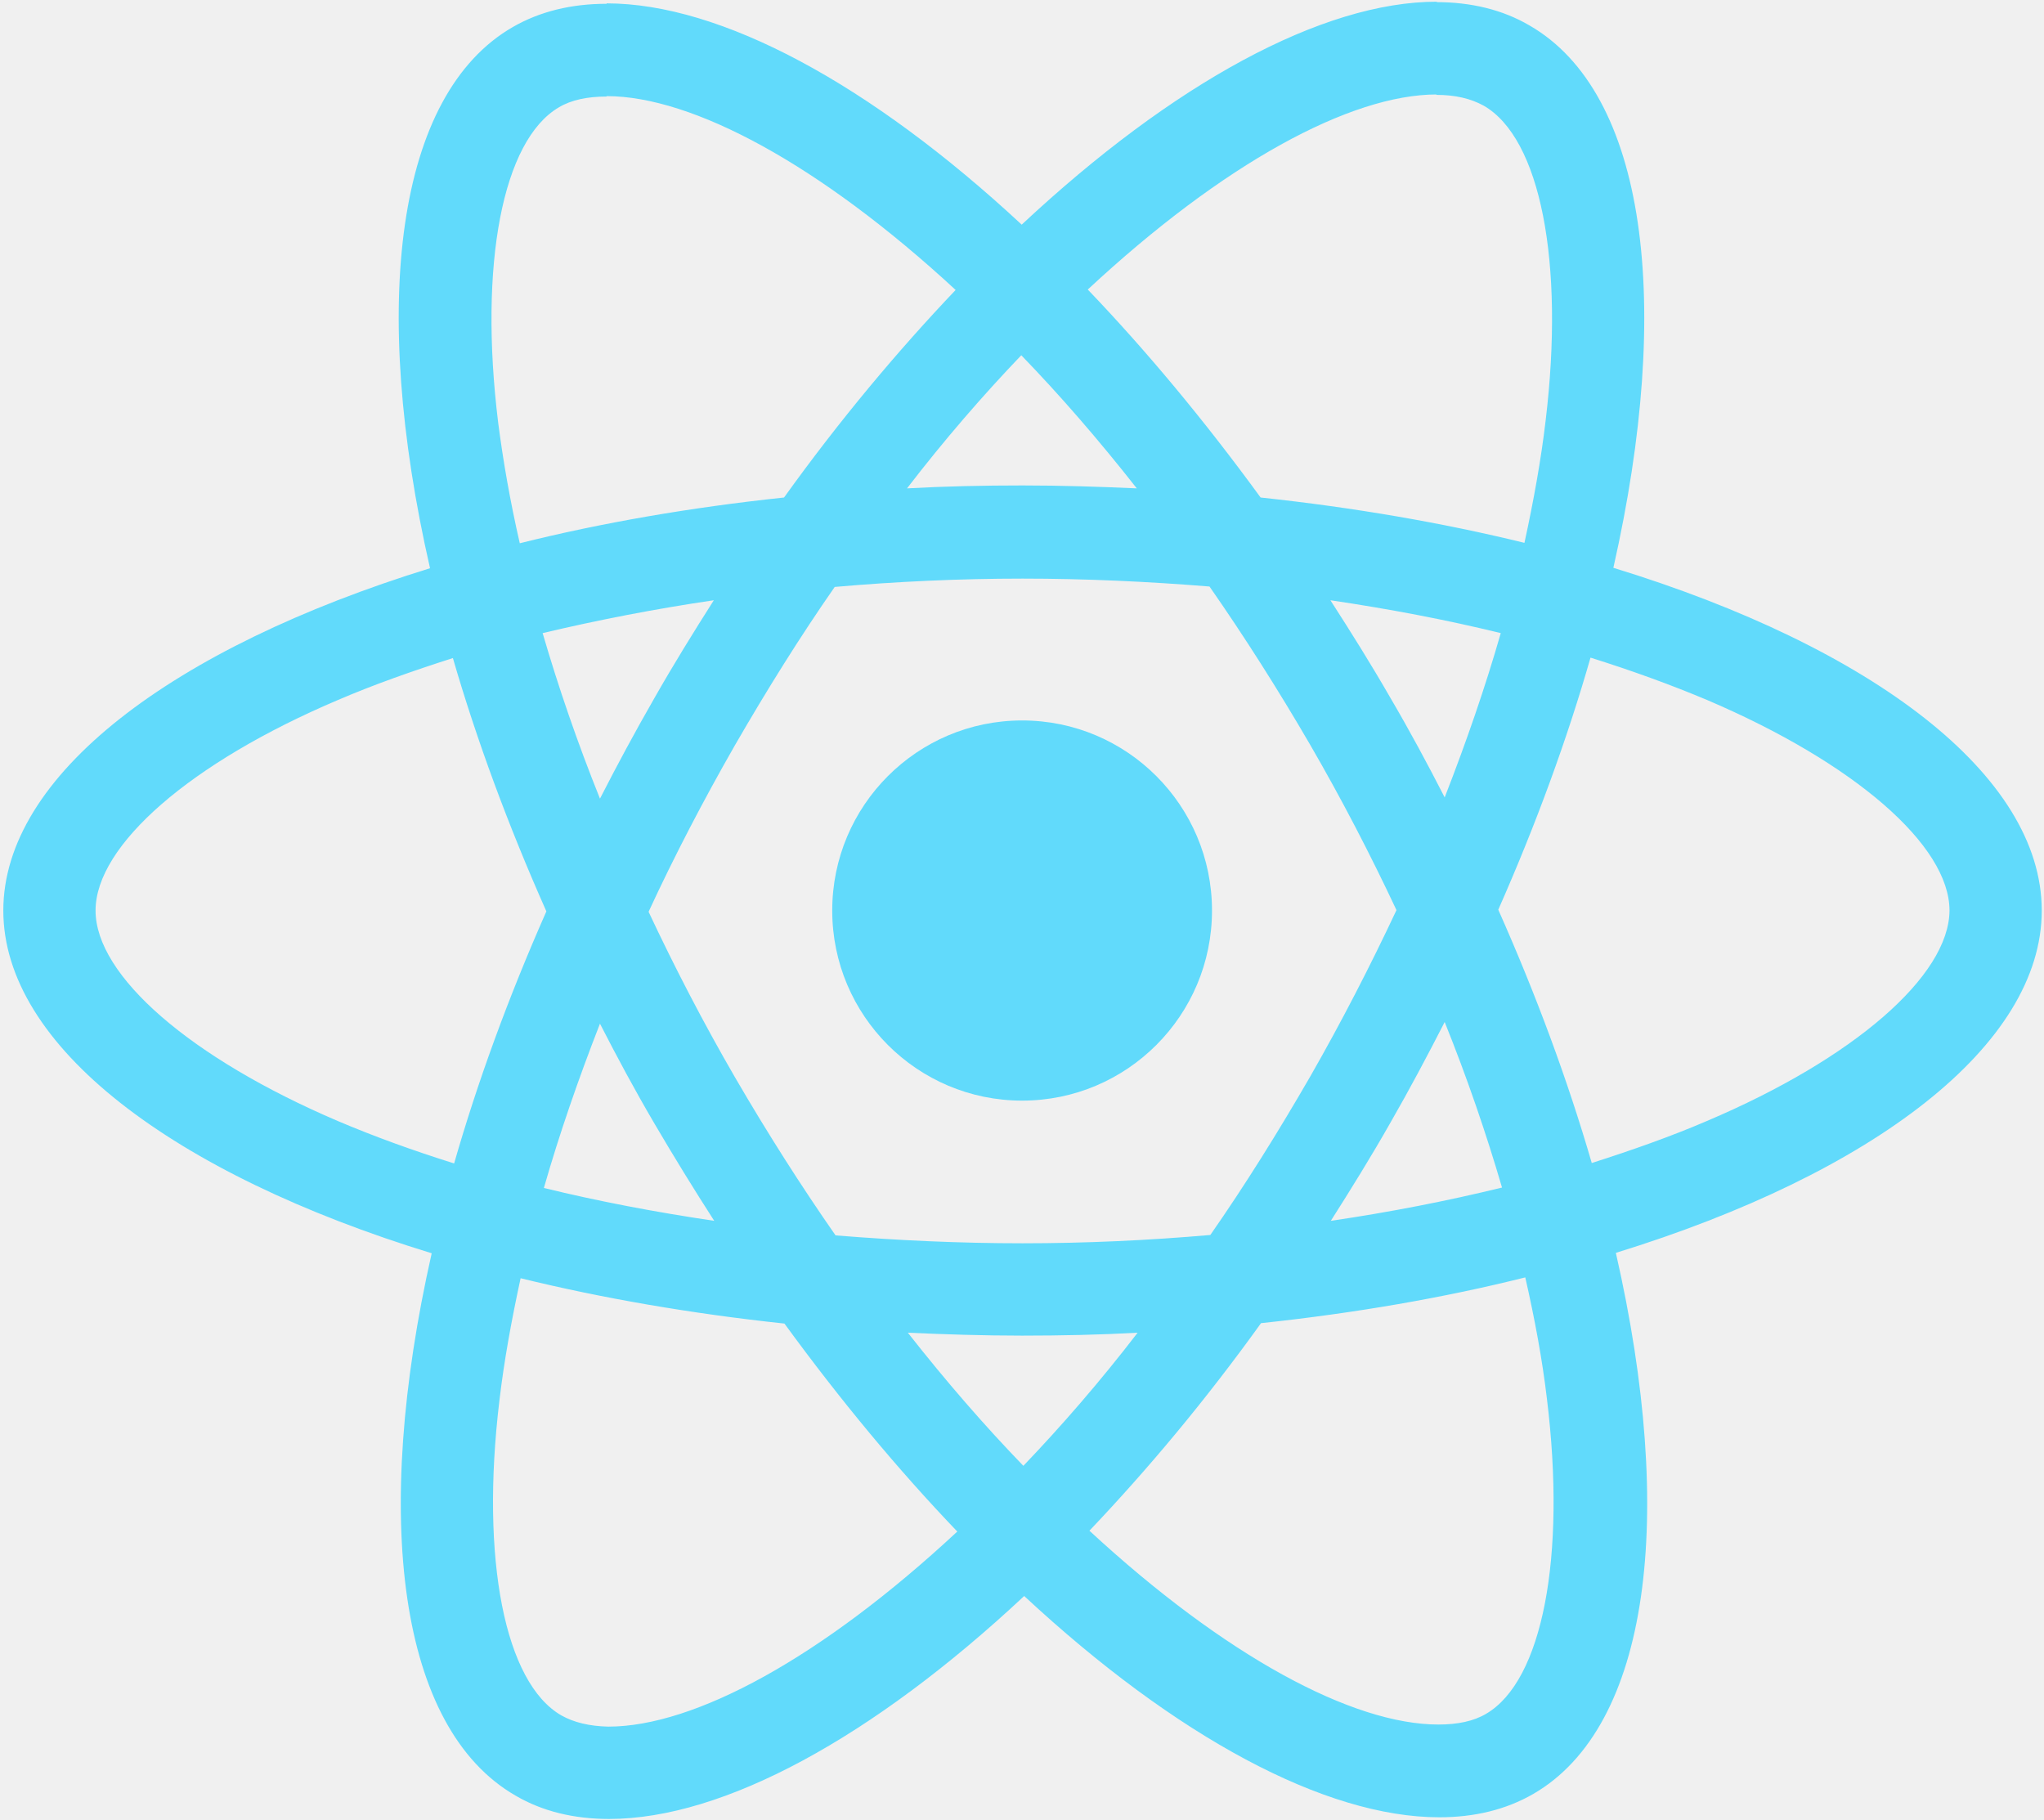
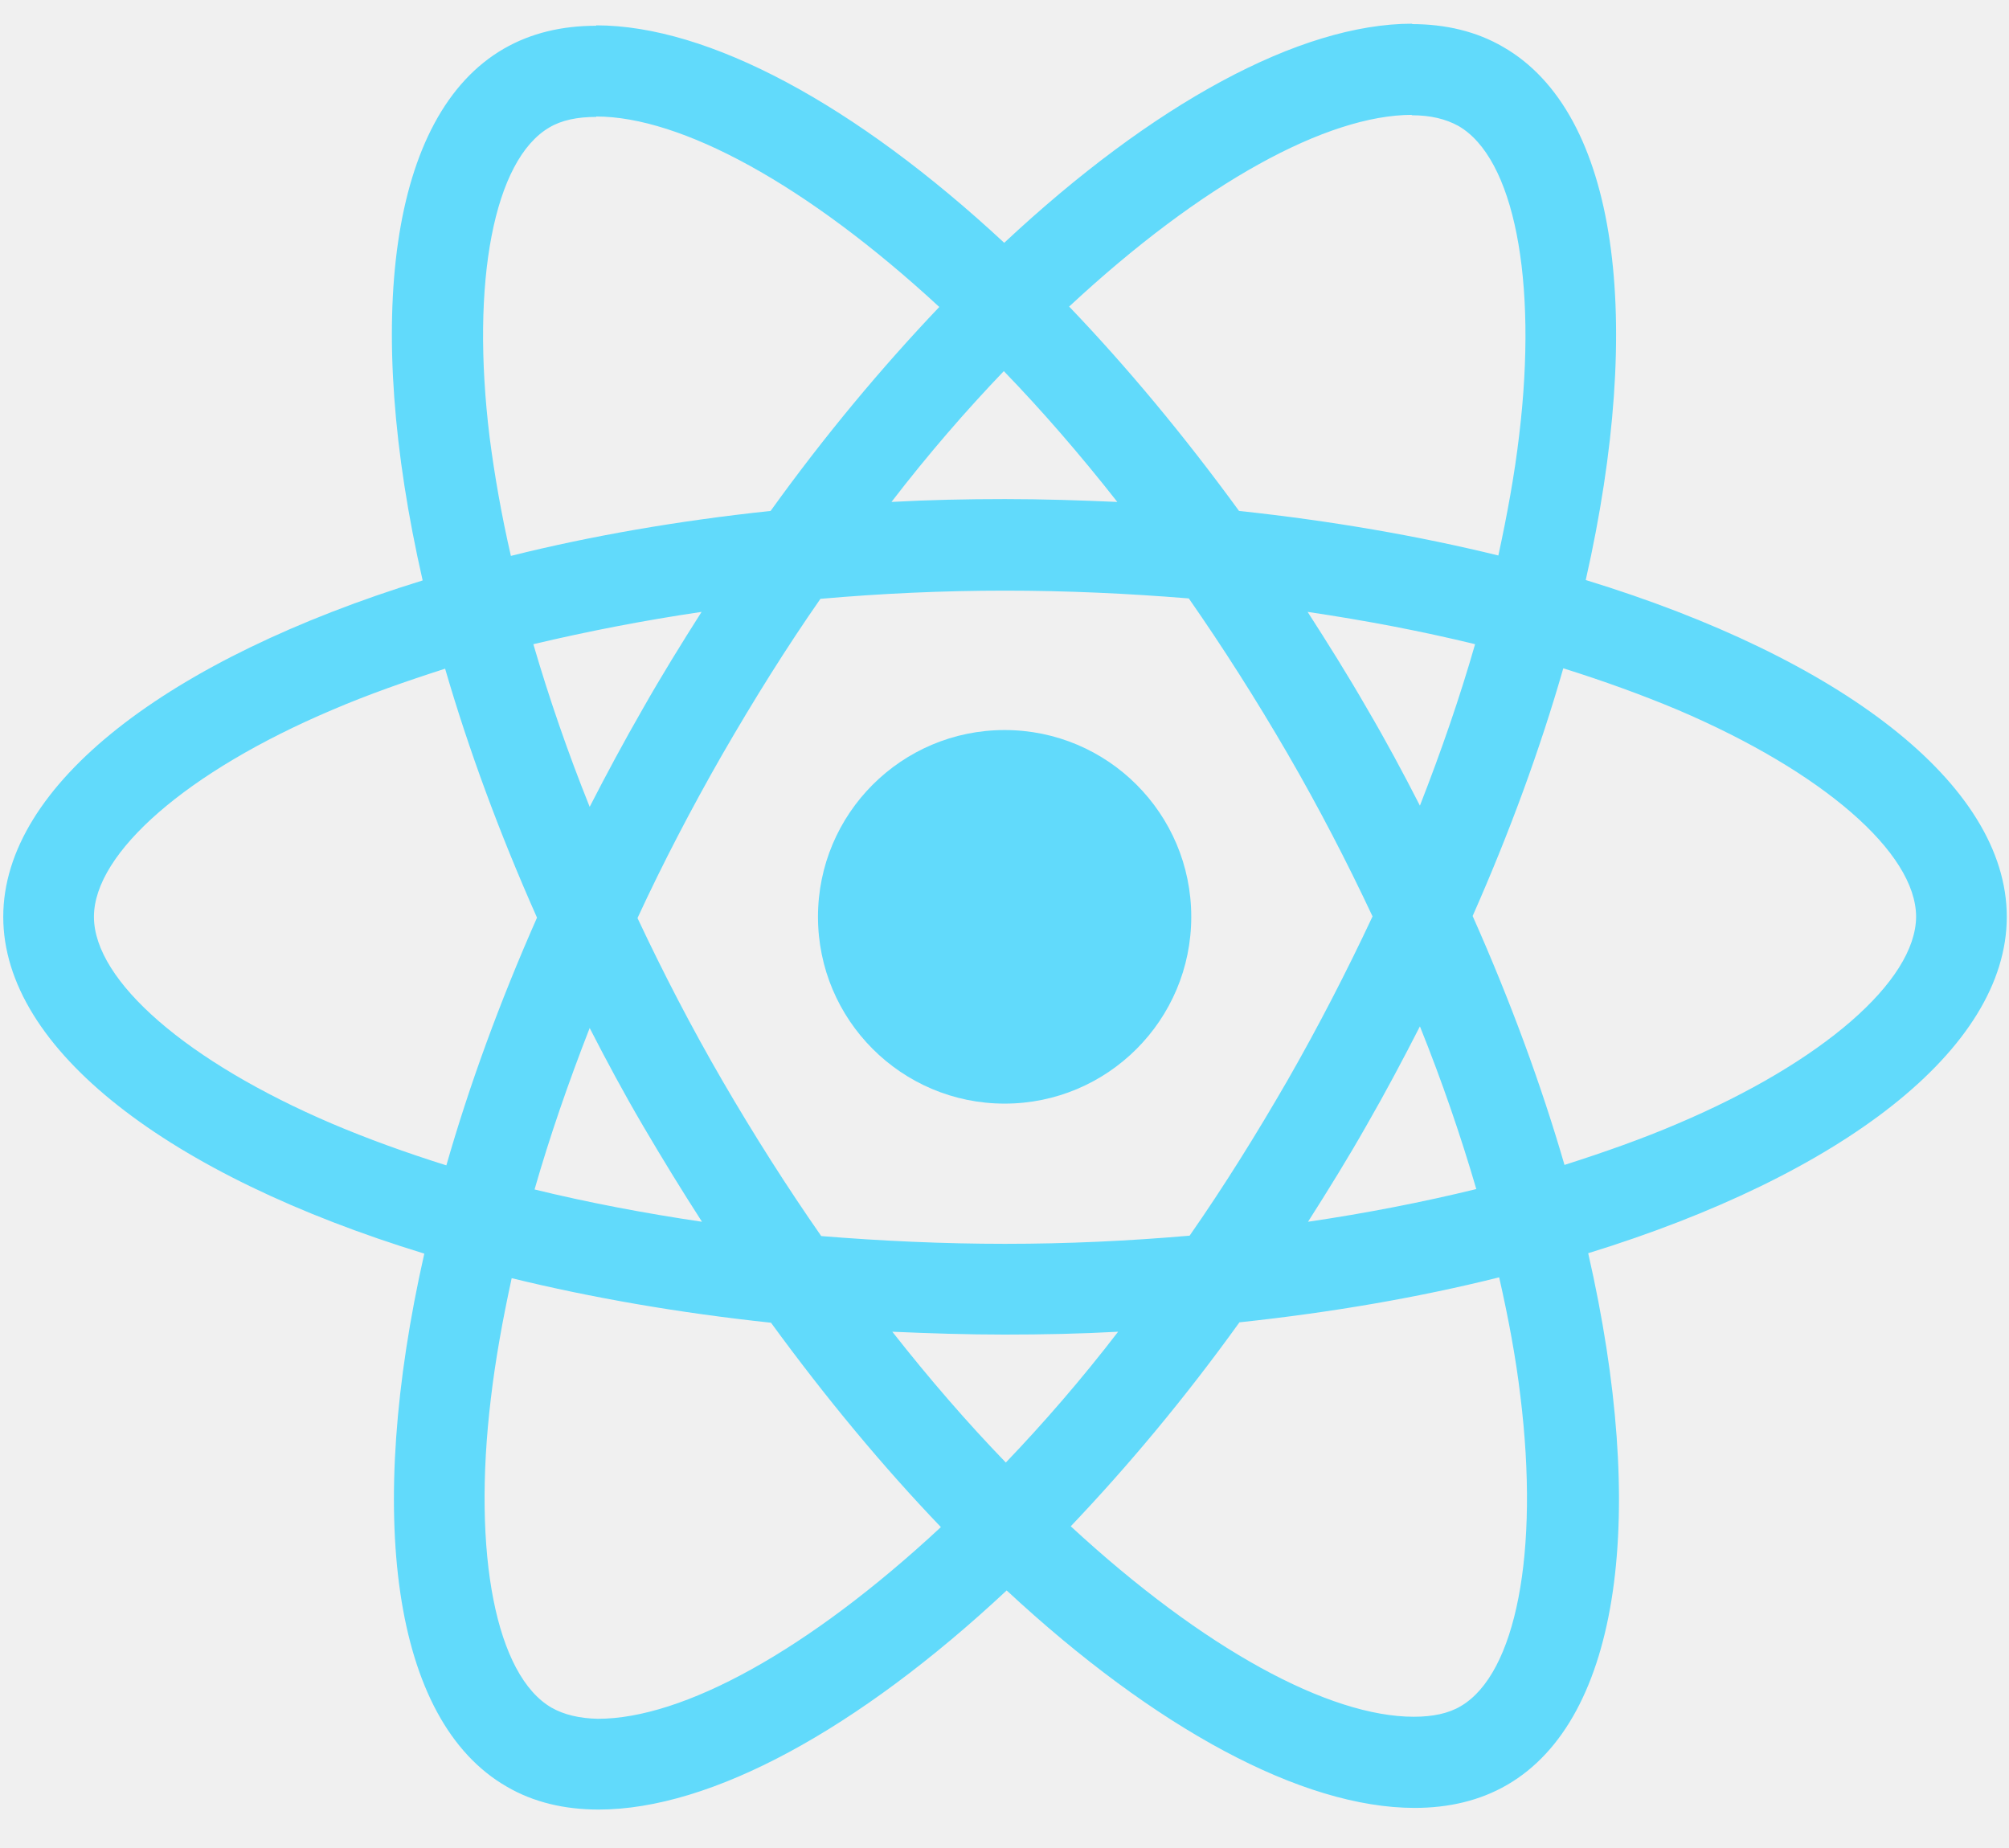
- <svg xmlns="http://www.w3.org/2000/svg" width="246" height="219" viewBox="0 0 246 219" fill="none">
-   <path d="M245.729 109.584C245.729 93.315 225.376 77.897 194.172 68.336C201.373 36.498 198.173 11.169 184.071 3.059C180.821 1.157 177.02 0.256 172.87 0.256V11.419C175.17 11.419 177.02 11.87 178.571 12.72C185.371 16.625 188.322 31.493 186.021 50.615C185.471 55.321 184.571 60.276 183.471 65.332C173.67 62.929 162.969 61.077 151.717 59.876C144.967 50.615 137.966 42.205 130.915 34.846C147.217 19.679 162.519 11.369 172.92 11.369V0.206C159.168 0.206 141.166 10.017 122.964 27.037C104.762 10.117 86.76 0.406 73.008 0.406V11.569C83.359 11.569 98.711 19.829 115.013 34.897C108.012 42.255 101.011 50.615 94.361 59.876C83.059 61.077 72.358 62.929 62.557 65.382C61.407 60.377 60.557 55.521 59.956 50.865C57.606 31.743 60.507 16.875 67.257 12.921C68.757 12.02 70.708 11.619 73.008 11.619V0.456C68.808 0.456 65.007 1.357 61.707 3.259C47.655 11.369 44.505 36.649 51.755 68.386C20.652 77.997 0.399 93.365 0.399 109.584C0.399 125.853 20.752 141.271 51.956 150.833C44.755 182.67 47.955 208 62.057 216.109C65.307 218.012 69.108 218.913 73.308 218.913C87.06 218.913 105.062 209.101 123.264 192.081C141.466 209.001 159.468 218.712 173.22 218.712C177.42 218.712 181.221 217.811 184.521 215.909C198.573 207.8 201.723 182.52 194.472 150.783C225.476 141.221 245.729 125.803 245.729 109.584ZM180.621 76.195C178.771 82.653 176.47 89.311 173.87 95.968C171.82 91.964 169.67 87.959 167.319 83.954C165.019 79.95 162.569 76.045 160.118 72.24C167.219 73.292 174.07 74.593 180.621 76.195ZM157.718 129.508C153.818 136.266 149.817 142.673 145.667 148.63C138.216 149.281 130.665 149.631 123.064 149.631C115.513 149.631 107.962 149.281 100.561 148.68C96.411 142.723 92.36 136.366 88.46 129.658C84.659 123.1 81.209 116.442 78.059 109.734C81.159 103.027 84.659 96.319 88.41 89.761C92.31 83.003 96.311 76.596 100.461 70.638C107.912 69.988 115.463 69.637 123.064 69.637C130.615 69.637 138.166 69.988 145.567 70.588C149.717 76.546 153.768 82.903 157.668 89.611C161.469 96.168 164.919 102.826 168.069 109.534C164.919 116.242 161.469 122.95 157.718 129.508ZM173.87 123C176.57 129.708 178.871 136.416 180.771 142.923C174.22 144.525 167.319 145.877 160.168 146.928C162.619 143.074 165.069 139.119 167.369 135.064C169.67 131.059 171.82 127.005 173.87 123ZM123.164 176.413C118.513 171.607 113.863 166.251 109.262 160.394C113.763 160.594 118.363 160.744 123.014 160.744C127.715 160.744 132.365 160.644 136.916 160.394C132.415 166.251 127.765 171.607 123.164 176.413ZM85.96 146.928C78.859 145.877 72.008 144.575 65.457 142.973C67.307 136.516 69.608 129.858 72.208 123.2C74.258 127.205 76.408 131.21 78.759 135.214C81.109 139.219 83.509 143.124 85.96 146.928ZM122.914 42.756C127.565 47.561 132.215 52.918 136.816 58.775C132.315 58.574 127.715 58.424 123.064 58.424C118.363 58.424 113.713 58.524 109.162 58.775C113.663 52.918 118.313 47.561 122.914 42.756ZM85.91 72.24C83.459 76.095 81.009 80.05 78.709 84.104C76.408 88.109 74.258 92.114 72.208 96.118C69.508 89.411 67.207 82.703 65.307 76.195C71.858 74.643 78.759 73.292 85.91 72.24ZM40.654 134.914C22.952 127.355 11.501 117.444 11.501 109.584C11.501 101.725 22.952 91.763 40.654 84.254C44.955 82.402 49.655 80.75 54.506 79.199C57.356 89.01 61.107 99.222 65.757 109.684C61.157 120.097 57.456 130.259 54.656 140.02C49.705 138.468 45.005 136.766 40.654 134.914ZM67.557 206.448C60.757 202.543 57.806 187.676 60.106 168.554C60.657 163.848 61.557 158.892 62.657 153.836C72.458 156.239 83.159 158.091 94.411 159.293C101.161 168.554 108.162 176.963 115.213 184.322C98.911 199.49 83.609 207.8 73.208 207.8C70.958 207.75 69.058 207.299 67.557 206.448ZM186.171 168.303C188.522 187.426 185.621 202.293 178.871 206.248C177.37 207.149 175.42 207.549 173.12 207.549C162.769 207.549 147.417 199.29 131.115 184.222C138.116 176.863 145.117 168.503 151.767 159.243C163.069 158.041 173.77 156.189 183.571 153.736C184.721 158.792 185.621 163.648 186.171 168.303ZM205.424 134.914C201.123 136.766 196.423 138.418 191.572 139.97C188.722 130.158 184.971 119.946 180.321 109.484C184.921 99.072 188.622 88.91 191.422 79.148C196.373 80.7 201.073 82.402 205.474 84.254C223.176 91.813 234.627 101.725 234.627 109.584C234.577 117.444 223.126 127.405 205.424 134.914Z" fill="#61DAFB" />
-   <path d="M123.014 132.461C135.635 132.461 145.867 122.219 145.867 109.584C145.867 96.95 135.635 86.707 123.014 86.707C110.393 86.707 100.161 96.95 100.161 109.584C100.161 122.219 110.393 132.461 123.014 132.461Z" fill="#61DAFB" />
+ <svg xmlns="http://www.w3.org/2000/svg" width="50" height="46" viewBox="0 0 50 46" fill="none">
+   <g clip-path="url(#clip0)">
+     <path d="M49.945 22.821C49.945 19.515 45.808 16.381 39.466 14.438C40.929 7.967 40.279 2.818 37.413 1.17C36.752 0.783 35.98 0.6 35.136 0.6V2.869C35.604 2.869 35.98 2.961 36.295 3.134C37.677 3.927 38.277 6.949 37.809 10.836C37.697 11.792 37.514 12.8 37.291 13.827C35.299 13.339 33.124 12.962 30.837 12.718C29.465 10.836 28.042 9.127 26.609 7.631C29.922 4.548 33.032 2.859 35.146 2.859V0.59C32.351 0.59 28.692 2.584 24.993 6.044C21.293 2.605 17.634 0.631 14.839 0.631V2.9C16.943 2.9 20.063 4.579 23.377 7.641C21.954 9.137 20.531 10.836 19.179 12.718C16.882 12.962 14.707 13.339 12.715 13.837C12.481 12.82 12.308 11.833 12.186 10.887C11.709 7 12.298 3.978 13.67 3.174C13.975 2.991 14.371 2.91 14.839 2.91V0.641C13.985 0.641 13.213 0.824 12.542 1.211C9.686 2.859 9.046 7.997 10.519 14.448C4.198 16.401 0.081 19.525 0.081 22.821C0.081 26.128 4.218 29.262 10.56 31.205C9.096 37.676 9.747 42.825 12.613 44.473C13.274 44.86 14.046 45.043 14.9 45.043C17.695 45.043 21.354 43.048 25.054 39.589C28.753 43.028 32.412 45.002 35.207 45.002C36.061 45.002 36.834 44.819 37.504 44.432C40.36 42.784 41.001 37.646 39.527 31.195C45.828 29.252 49.945 26.118 49.945 22.821ZM36.712 16.035C36.336 17.348 35.868 18.701 35.339 20.054C34.923 19.24 34.486 18.426 34.008 17.612C33.54 16.798 33.042 16.005 32.544 15.231C33.988 15.445 35.38 15.71 36.712 16.035ZM32.056 26.871C31.264 28.245 30.451 29.547 29.607 30.758C28.093 30.89 26.558 30.961 25.013 30.961C23.478 30.961 21.944 30.89 20.439 30.768C19.596 29.557 18.772 28.265 17.98 26.901C17.207 25.569 16.506 24.215 15.866 22.852C16.496 21.489 17.207 20.125 17.97 18.792C18.762 17.419 19.575 16.116 20.419 14.906C21.933 14.773 23.468 14.702 25.013 14.702C26.548 14.702 28.082 14.773 29.587 14.896C30.43 16.106 31.254 17.398 32.046 18.762C32.819 20.095 33.52 21.448 34.16 22.811C33.52 24.175 32.819 25.538 32.056 26.871ZM35.339 25.548C35.888 26.912 36.356 28.275 36.742 29.598C35.411 29.923 34.008 30.198 32.554 30.412C33.053 29.628 33.551 28.825 34.018 28C34.486 27.186 34.923 26.362 35.339 25.548ZM25.033 36.405C24.088 35.428 23.143 34.339 22.208 33.149C23.123 33.189 24.058 33.22 25.003 33.22C25.958 33.22 26.904 33.2 27.828 33.149C26.914 34.339 25.968 35.428 25.033 36.405ZM17.471 30.412C16.028 30.198 14.636 29.933 13.304 29.608C13.68 28.295 14.148 26.942 14.676 25.589C15.093 26.403 15.53 27.217 16.008 28.031C16.486 28.845 16.973 29.639 17.471 30.412ZM24.983 9.238C25.928 10.215 26.873 11.304 27.808 12.494C26.893 12.454 25.958 12.423 25.013 12.423C24.058 12.423 23.112 12.443 22.187 12.494C23.102 11.304 24.047 10.215 24.983 9.238ZM17.461 15.231C16.963 16.015 16.465 16.819 15.998 17.643C15.53 18.457 15.093 19.271 14.676 20.084C14.128 18.721 13.66 17.358 13.274 16.035C14.605 15.72 16.008 15.445 17.461 15.231ZM8.263 27.97C4.665 26.433 2.338 24.419 2.338 22.821C2.338 21.224 4.665 19.199 8.263 17.673C9.137 17.297 10.092 16.961 11.078 16.645C11.658 18.64 12.42 20.715 13.365 22.842C12.43 24.958 11.678 27.024 11.109 29.008C10.103 28.692 9.147 28.346 8.263 27.97ZM13.731 42.509C12.349 41.715 11.749 38.694 12.217 34.807C12.329 33.851 12.511 32.843 12.735 31.816C14.727 32.304 16.902 32.681 19.189 32.925C20.561 34.807 21.984 36.516 23.417 38.012C20.104 41.095 16.994 42.784 14.88 42.784C14.422 42.774 14.036 42.682 13.731 42.509ZM37.84 34.756C38.318 38.643 37.728 41.665 36.356 42.469C36.051 42.652 35.654 42.733 35.187 42.733C33.083 42.733 29.963 41.054 26.649 37.992C28.072 36.496 29.495 34.797 30.847 32.915C33.144 32.67 35.319 32.294 37.311 31.795C37.545 32.823 37.728 33.81 37.84 34.756ZM41.753 27.97C40.879 28.346 39.923 28.682 38.937 28.997C38.358 27.003 37.596 24.927 36.651 22.801C37.586 20.685 38.338 18.619 38.907 16.635C39.913 16.951 40.868 17.297 41.763 17.673C45.361 19.209 47.688 21.224 47.688 22.821C47.678 24.419 45.351 26.444 41.753 27.97Z" fill="#61DAFB" />
+     <path d="M25.003 27.471C27.568 27.471 29.648 25.39 29.648 22.821C29.648 20.253 27.568 18.172 25.003 18.172C22.438 18.172 20.358 20.253 20.358 22.821C20.358 25.39 22.438 27.471 25.003 27.471Z" fill="#61DAFB" />
+   </g>
+   <defs>
+     <clipPath id="clip0">
+       <rect width="50" height="44.512" fill="white" transform="translate(0 0.548279)" />
+     </clipPath>
+   </defs>
</svg>
